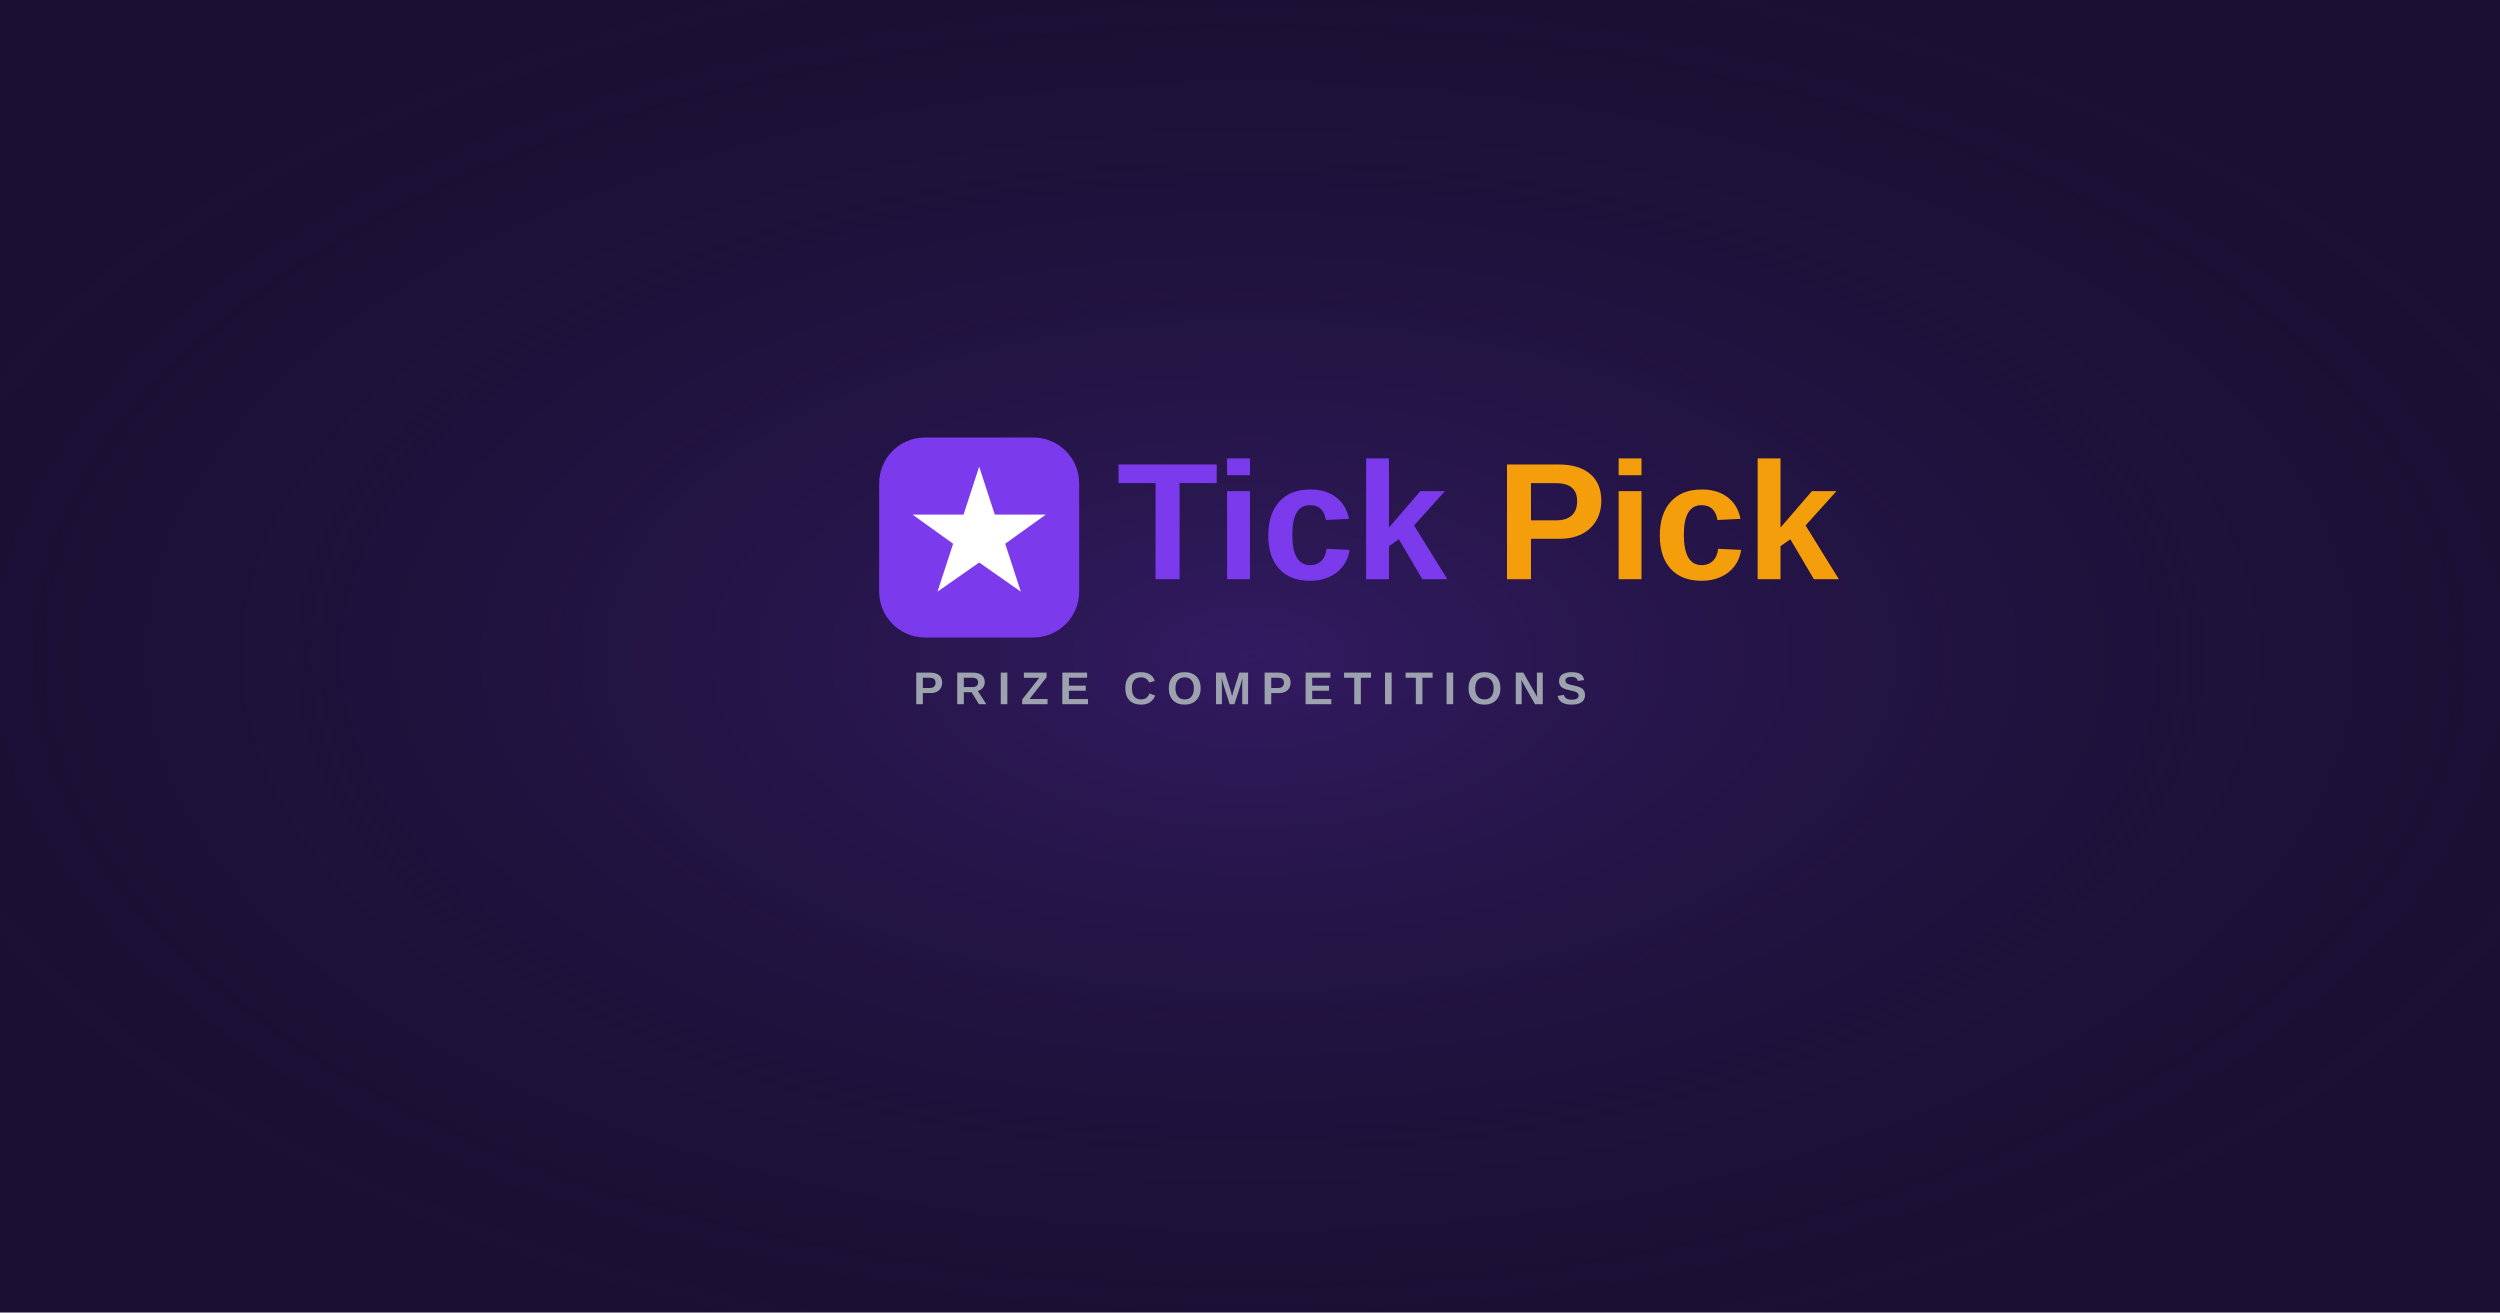
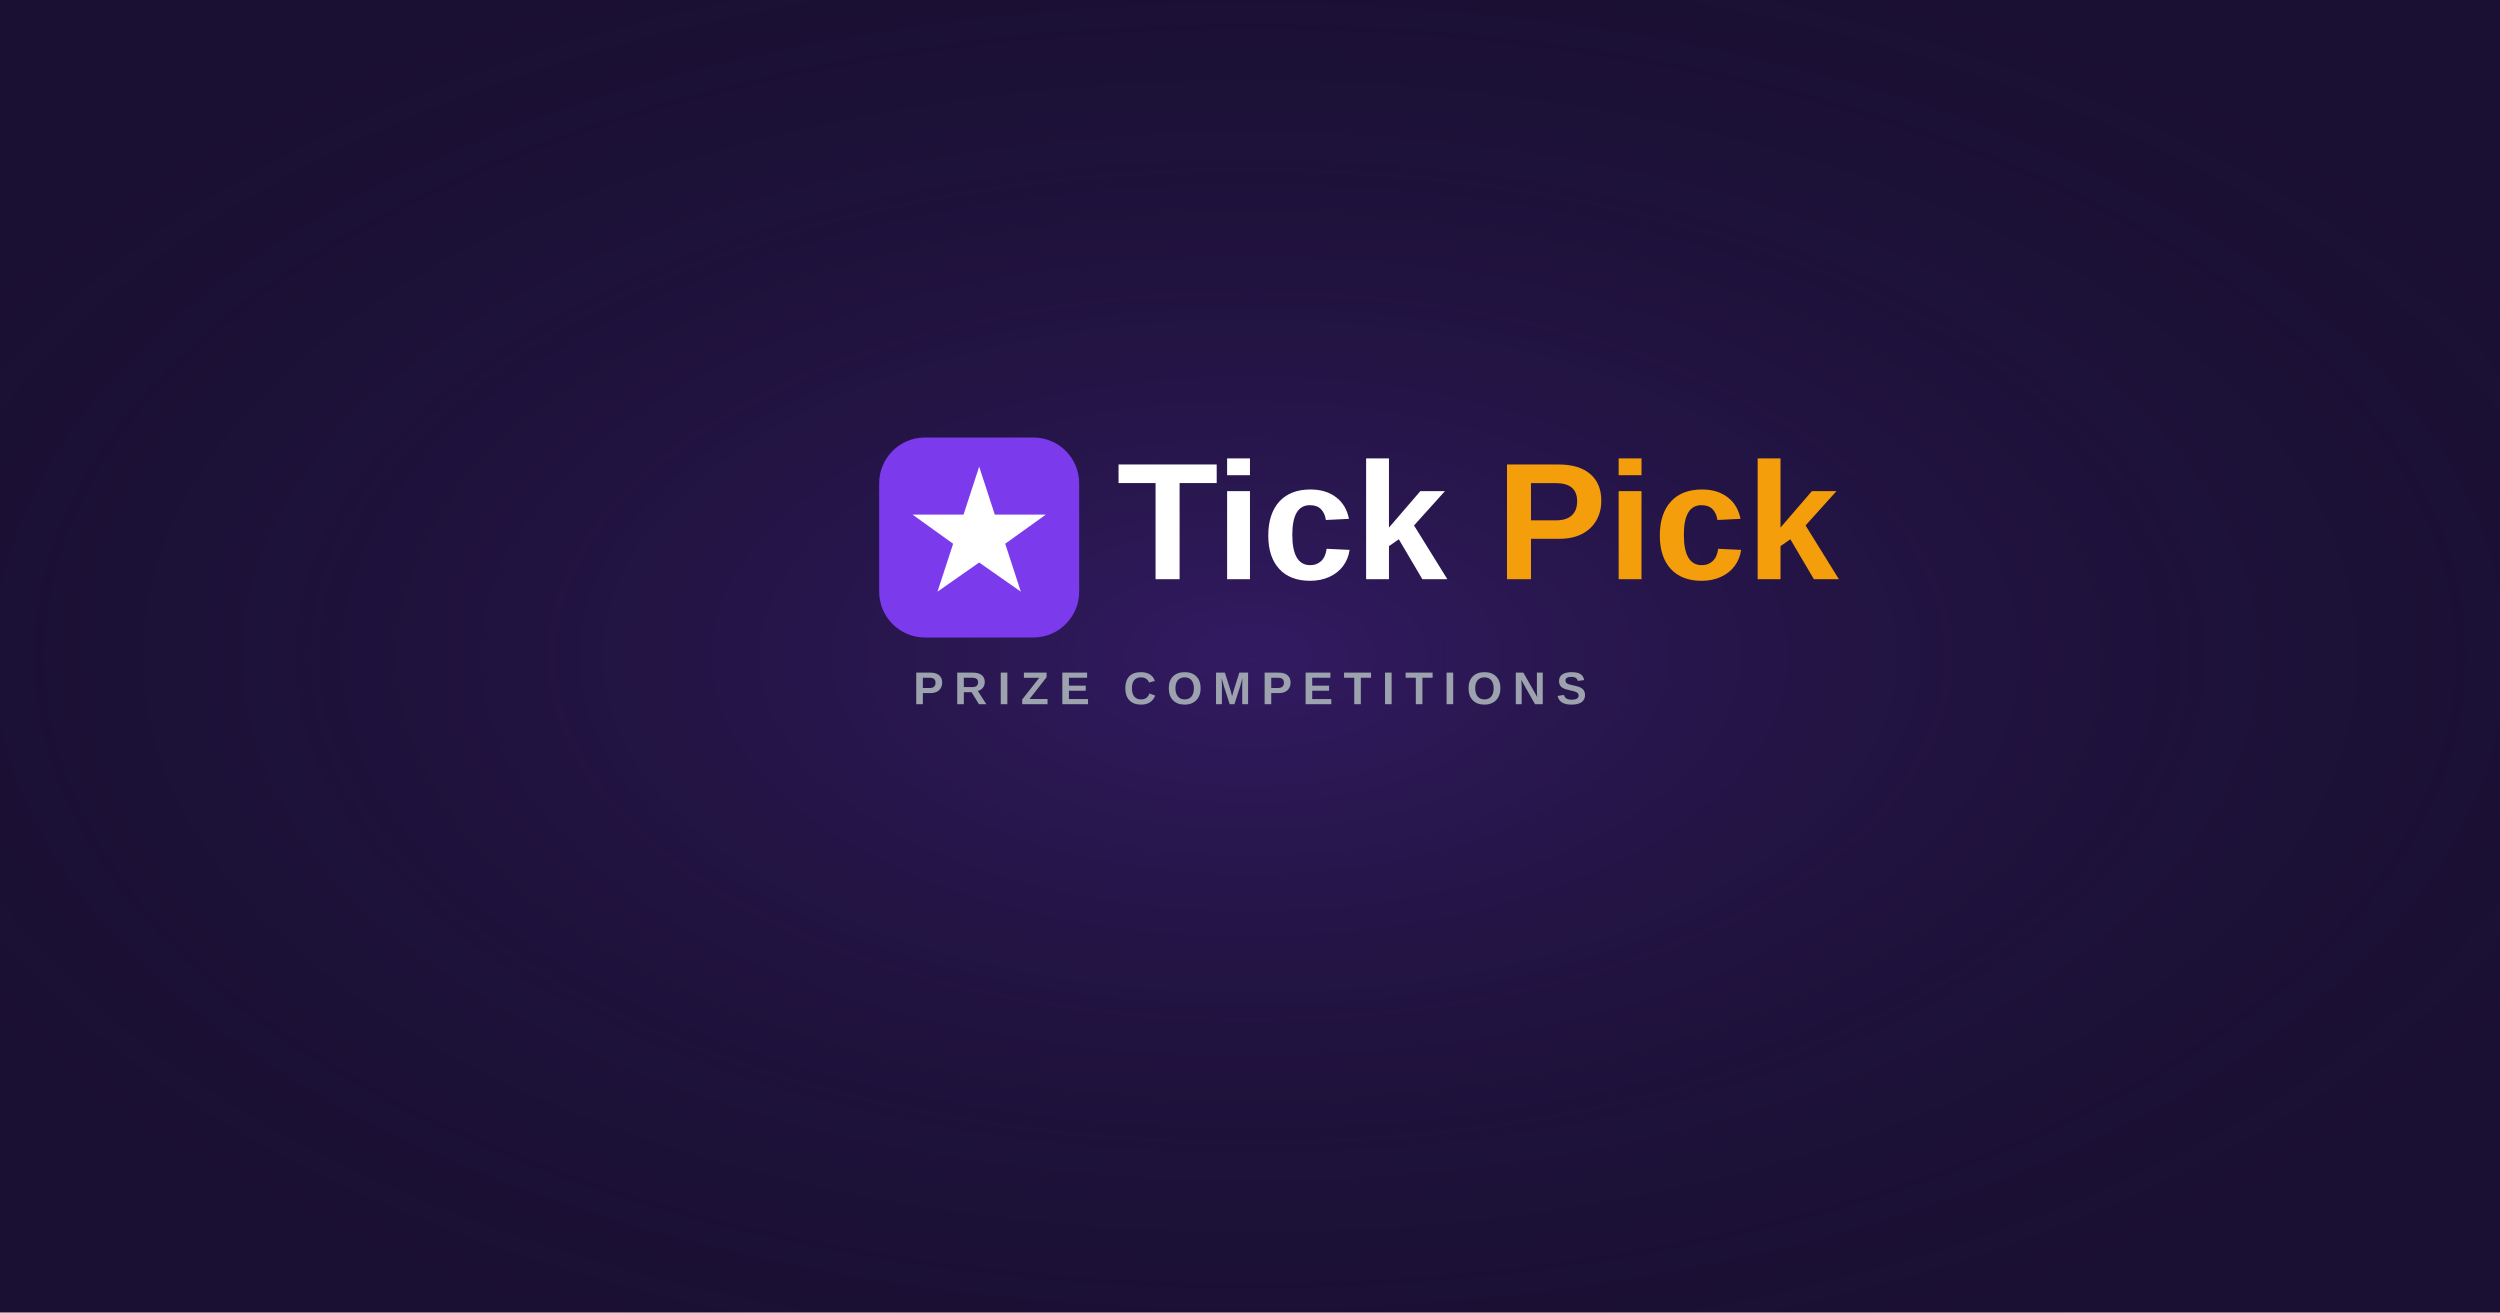
<svg xmlns="http://www.w3.org/2000/svg" width="1200" height="630" viewBox="0 0 1200 630">
  <rect width="1200" height="630" fill="#1a1033" />
  <radialGradient id="glow" cx="50%" cy="50%" r="60%">
    <stop offset="0%" stop-color="#7C3AED" stop-opacity="0.25" />
    <stop offset="100%" stop-color="#1a1033" stop-opacity="0" />
  </radialGradient>
  <rect width="1200" height="630" fill="url(#glow)" />
  <rect x="422" y="210" width="96" height="96" rx="22" ry="22" fill="#7C3AED" />
  <polygon points="470,224 477.5,247 502,247 482.5,261 490,284 470,270 450,284 457.5,261 438,247 462.5,247" fill="white" />
-   <text x="536" y="278" font-size="80" font-weight="800" font-family="Arial, sans-serif" fill="#7C3AED">Tick</text>
+   <text x="536" y="278" font-size="80" font-weight="800" font-family="Arial, sans-serif" fill="white">Tick</text>
  <text x="718" y="278" font-size="80" font-weight="800" font-family="Arial, sans-serif" fill="#F59E0B">Pick</text>
  <text x="600" y="338" font-size="22" font-weight="600" letter-spacing="5" text-anchor="middle" font-family="Arial, sans-serif" fill="#9CA3AF">PRIZE COMPETITIONS</text>
</svg>
